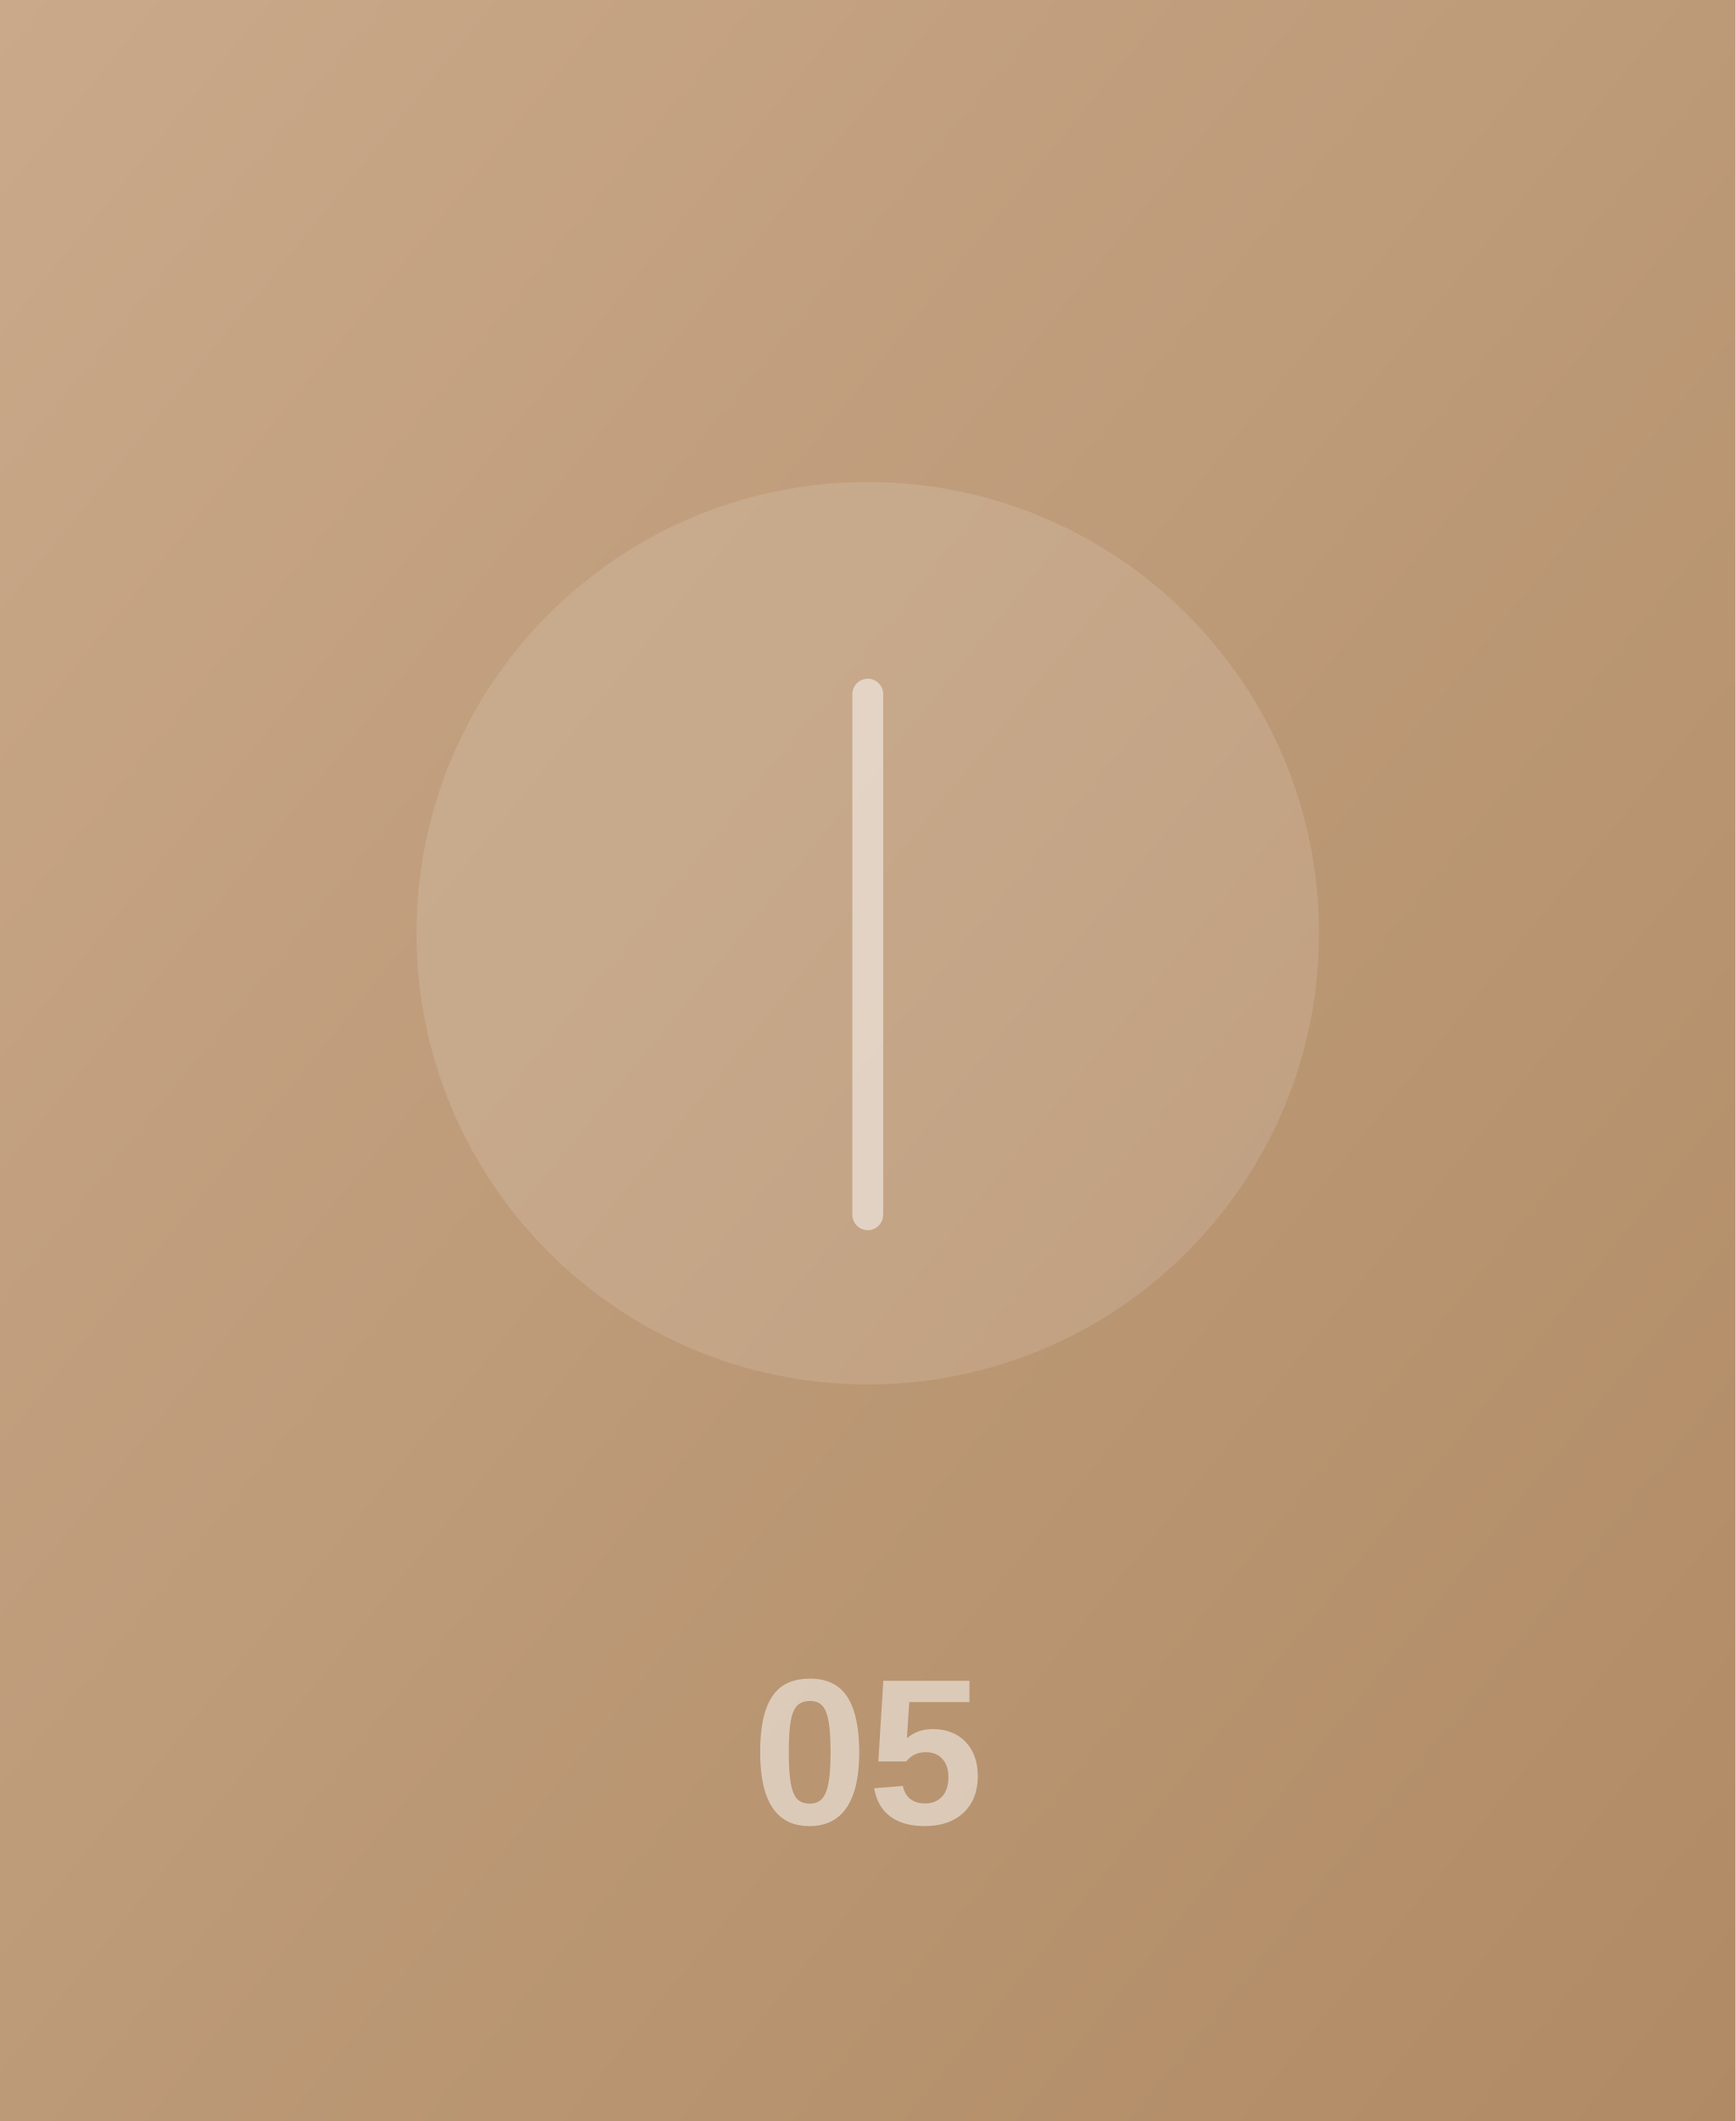
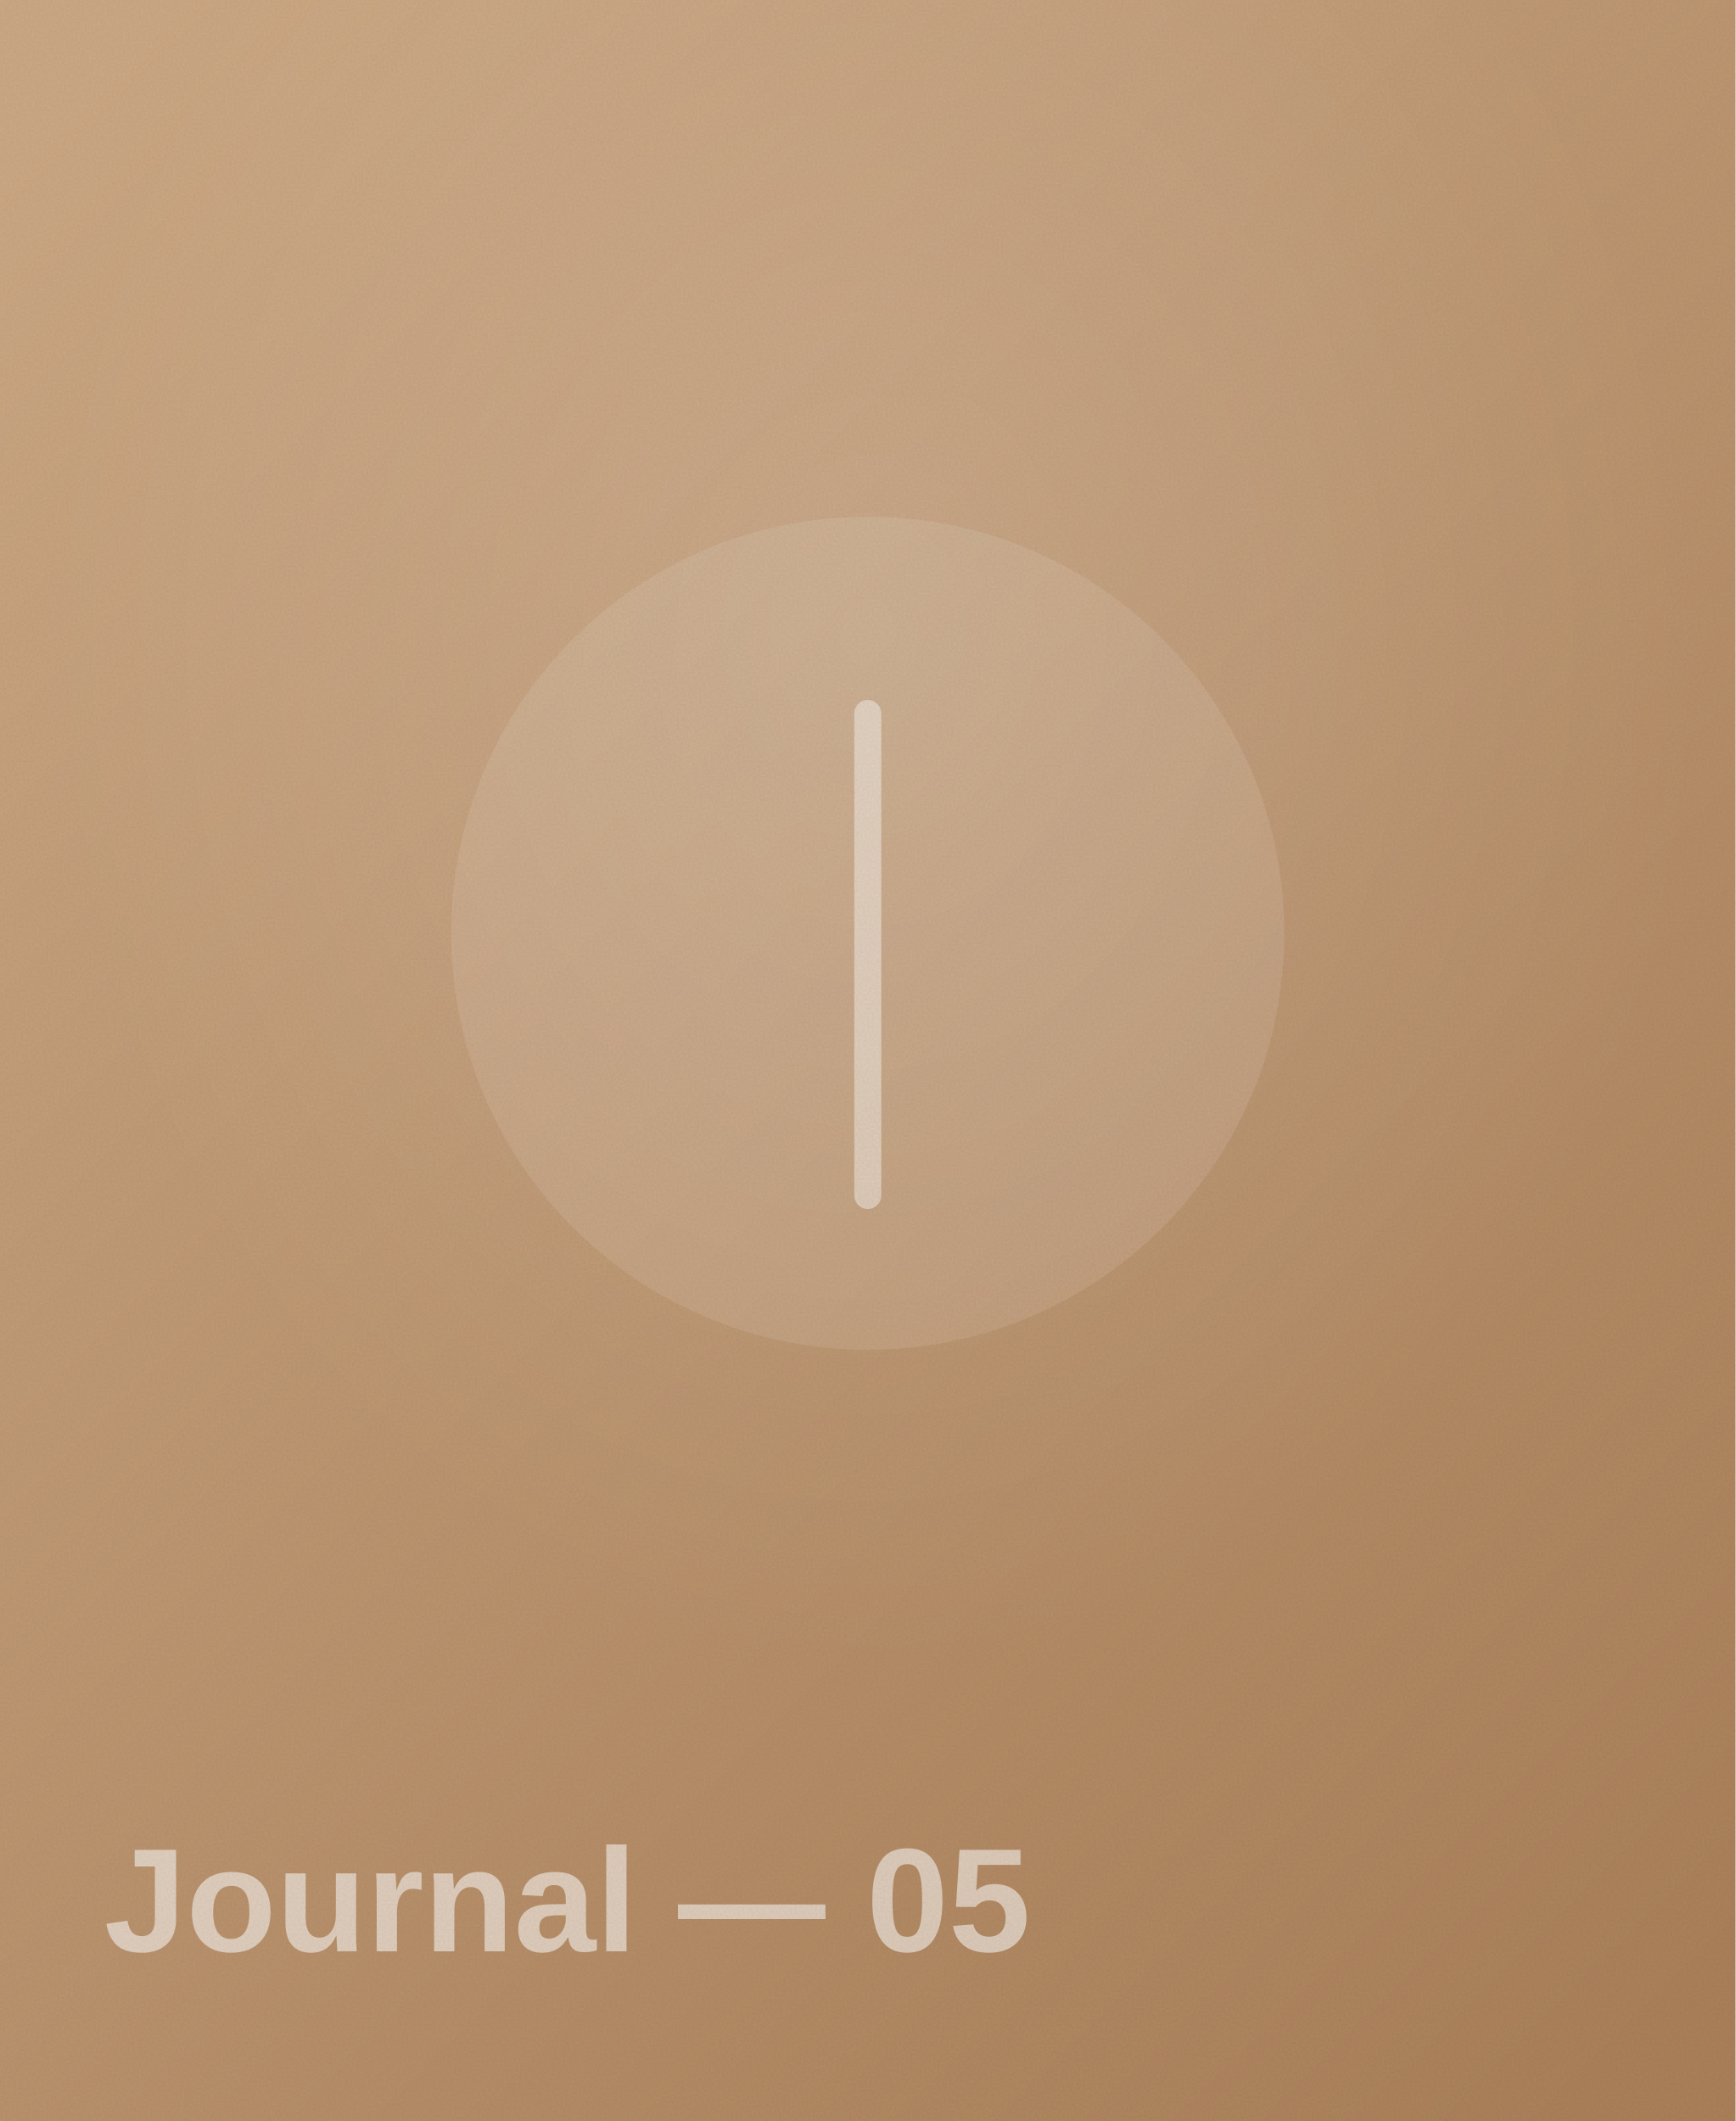
<svg xmlns="http://www.w3.org/2000/svg" viewBox="0 0 900 1100" width="900" height="1100">
  <defs>
-     <linearGradient id="bg" x1="0" y1="0" x2="1" y2="1">
-       <stop offset="0" stop-color="#c9a98a" />
-       <stop offset="1" stop-color="#b08a64" />
+     <linearGradient id="bg" x1="0.1" y1="0" x2="0.9" y2="1">
+       <stop offset="0" stop-color="#cda985" />
+       <stop offset="1" stop-color="#ab815a" />
    </linearGradient>
+     <radialGradient id="light" cx="0.5" cy="0.3" r="0.8">
+       <stop offset="0" stop-color="rgba(255,255,255,0.14)" />
+       <stop offset="0.6" stop-color="rgba(255,255,255,0)" />
+     </radialGradient>
+     <filter id="grain">
+       <feTurbulence type="fractalNoise" baseFrequency="0.85" numOctaves="2" stitchTiles="stitch" seed="26" />
+       <feColorMatrix type="matrix" values="0 0 0 0 0 0 0 0 0 0 0 0 0 0 0 0 0 0 0.06 0" />
+     </filter>
  </defs>
  <rect width="900" height="1100" fill="url(#bg)" />
-   <circle cx="450" cy="484" r="234" fill="rgba(255,255,255,0.12)" />
-   <rect x="442" y="352" width="16" height="286" rx="8" fill="rgba(255,255,255,0.5)" />
-   <text x="450" y="946" font-family="Archivo, Arial" font-size="108" font-weight="700" fill="rgba(255,255,255,0.5)" text-anchor="middle">05</text>
+   <rect width="900" height="1100" fill="url(#light)" />
+   <circle cx="450" cy="484" r="216" fill="rgba(255,255,255,0.1)" />
+   <rect x="443" y="363" width="14" height="264" rx="7" fill="rgba(255,255,255,0.42)" />
+   <text x="54" y="1012" font-family="Archivo, Arial" font-size="76.5" font-weight="600" fill="rgba(255,255,255,0.55)">Journal — 05</text>
+   <rect width="900" height="1100" filter="url(#grain)" />
</svg>
